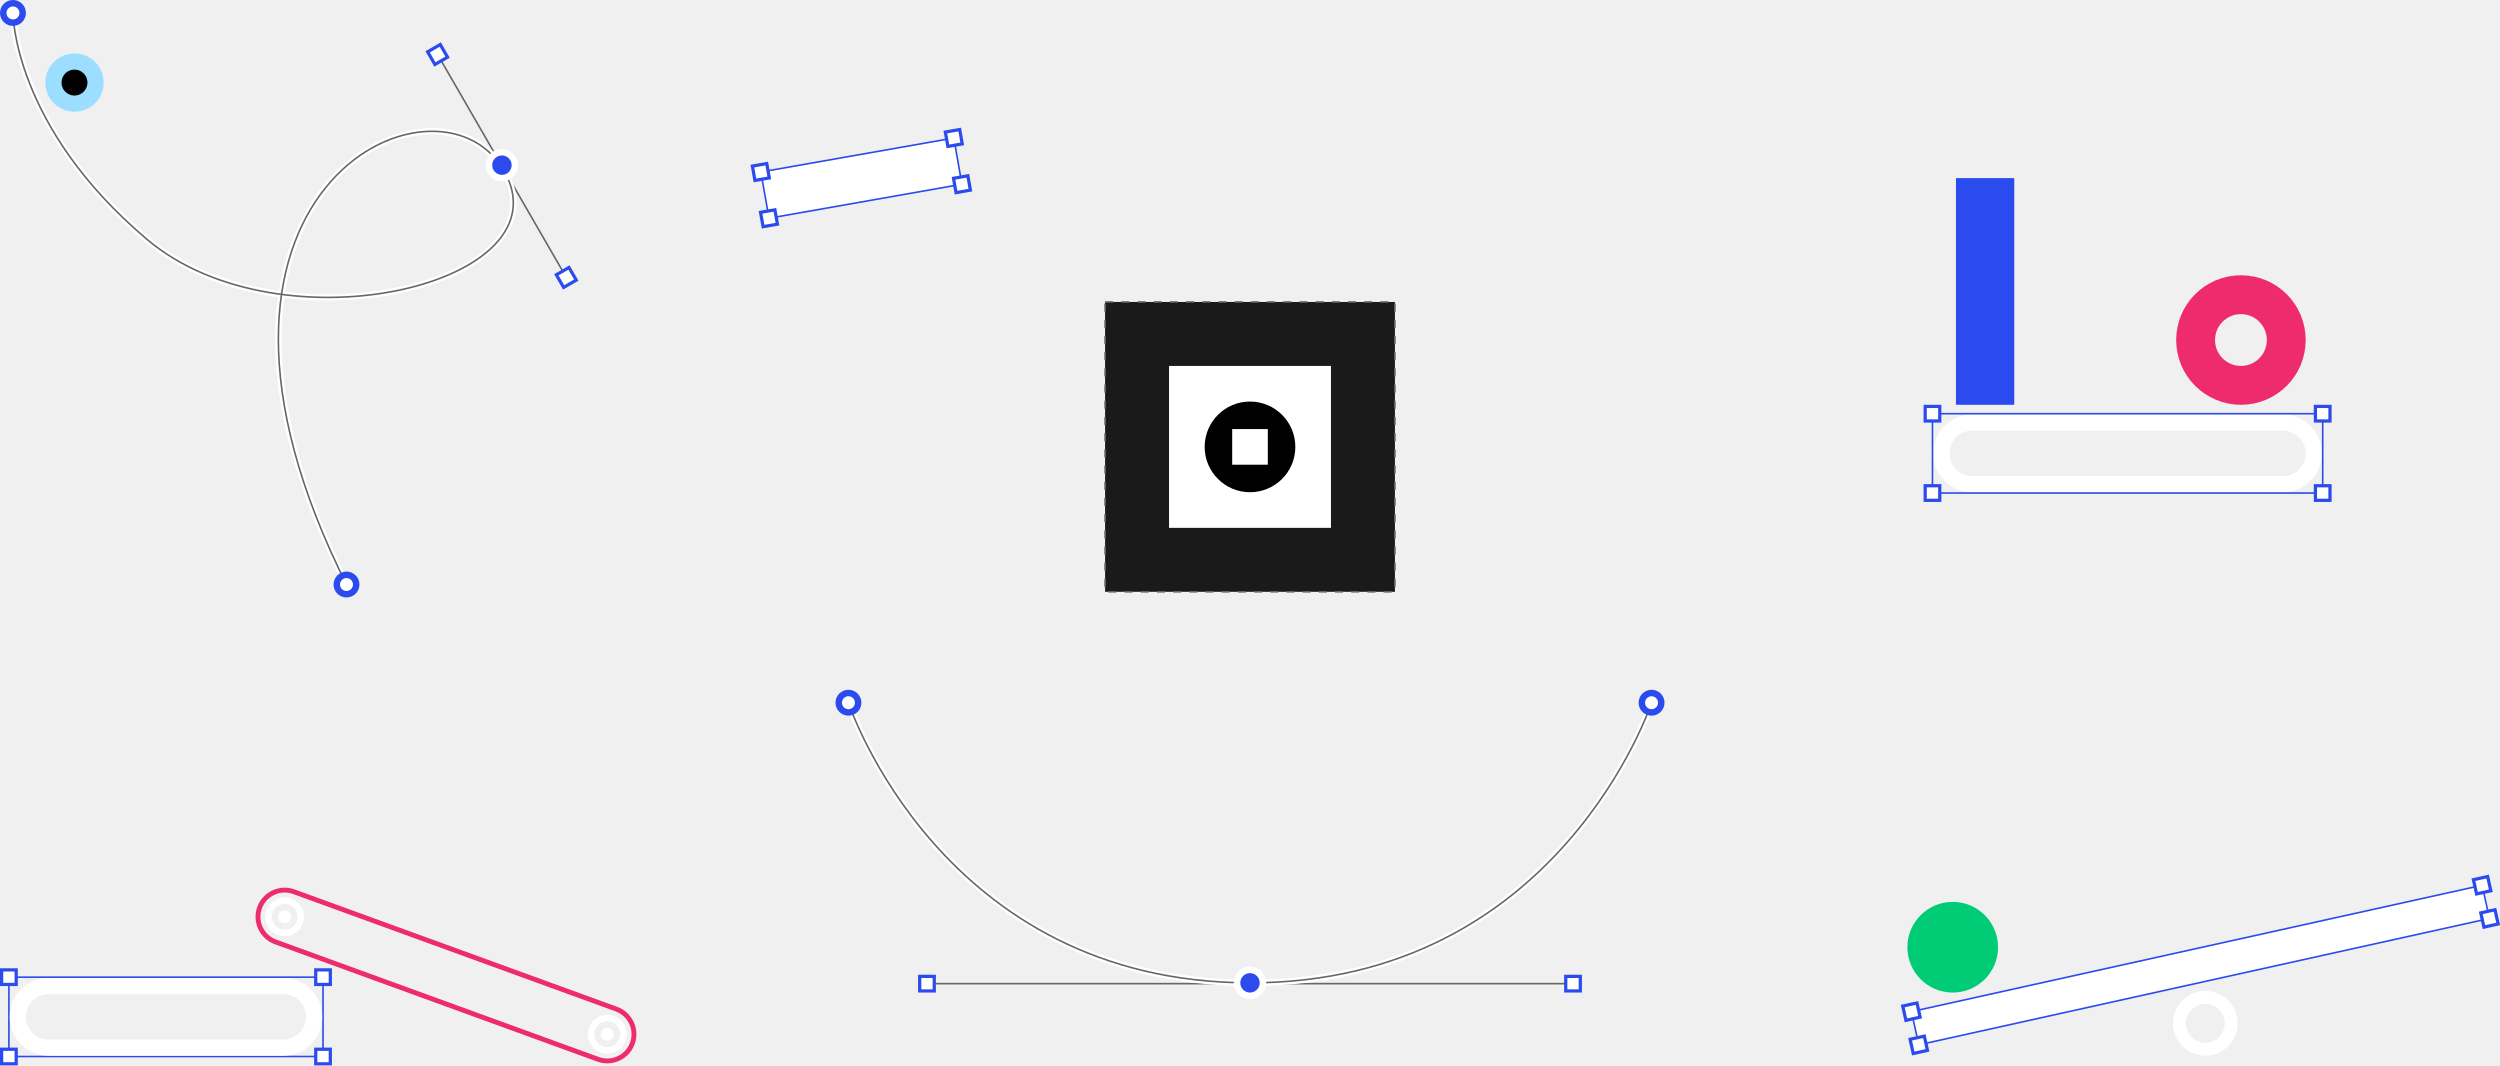
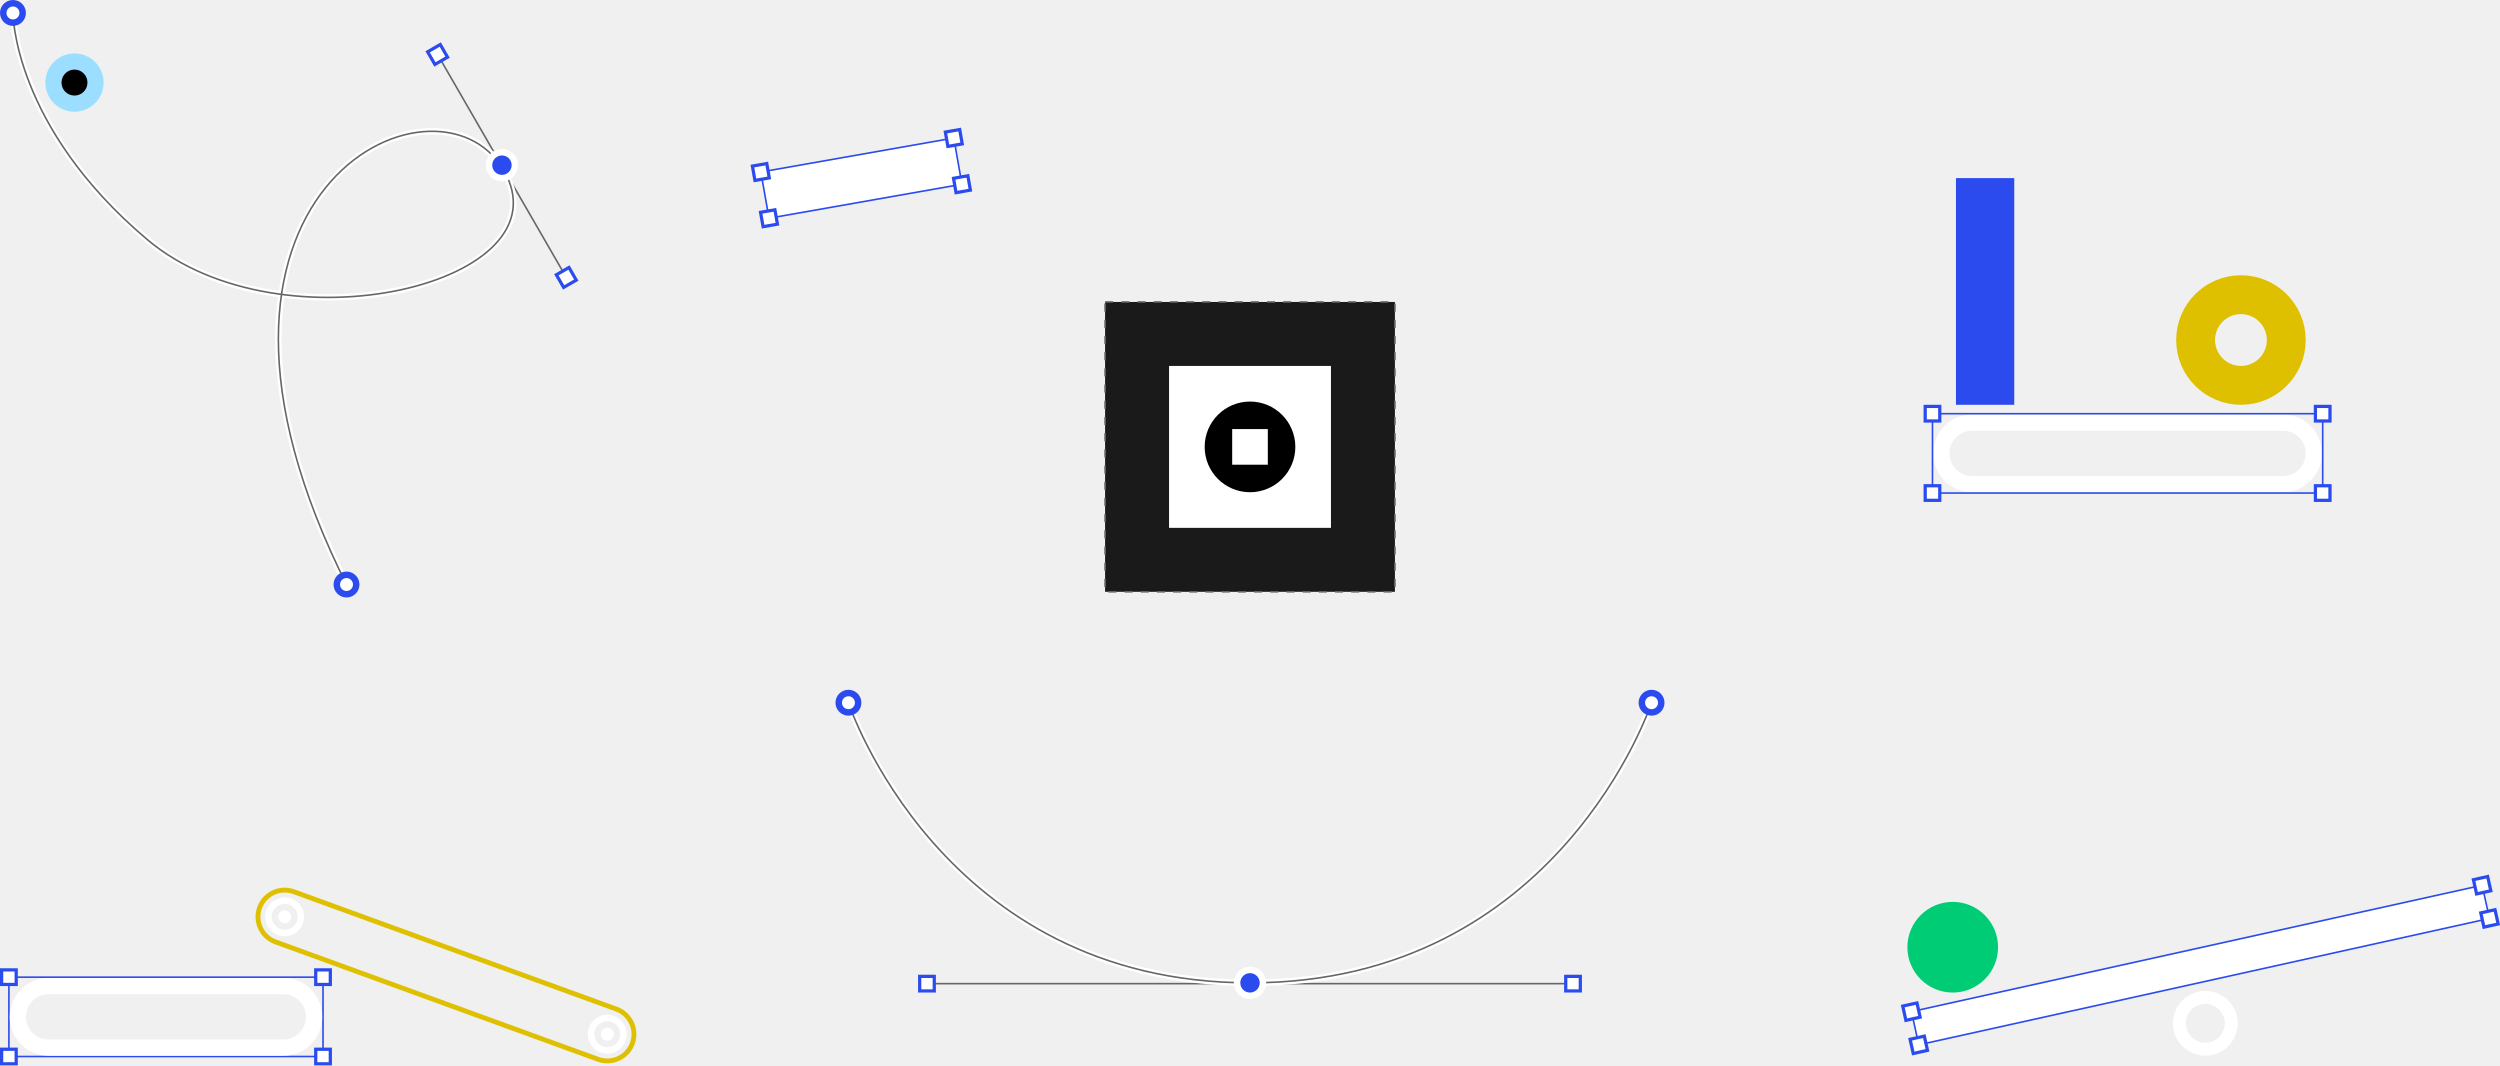
<svg xmlns="http://www.w3.org/2000/svg" width="1544" height="658" viewBox="0 0 1544 658" fill="none">
  <rect x="682.5" y="186.5" width="179" height="179" fill="#1A1A1A" stroke="#666666" stroke-dasharray="5 5" />
  <rect x="722" y="226" width="100" height="100" fill="white" />
  <circle cx="772" cy="276" r="28" fill="black" />
  <rect x="761" y="265" width="22" height="22" fill="white" />
-   <circle cx="1384" cy="210" r="28" stroke="#EE2B6C" stroke-width="24" />
+   <circle cx="1384" cy="210" r="28" stroke="#dec000" stroke-width="24" />
  <rect x="1199" y="261" width="230" height="38" rx="19" stroke="white" stroke-width="10" />
  <rect x="1193.5" y="255.5" width="241" height="49" stroke="#2B4BEE" />
  <rect x="1189" y="251" width="9" height="9" fill="white" stroke="#2B4BEE" stroke-width="2" />
  <rect x="1189" y="300" width="9" height="9" fill="white" stroke="#2B4BEE" stroke-width="2" />
  <rect x="1430" y="251" width="9" height="9" fill="white" stroke="#2B4BEE" stroke-width="2" />
  <rect x="1430" y="300" width="9" height="9" fill="white" stroke="#2B4BEE" stroke-width="2" />
  <rect x="1244" y="250" width="36" height="140" transform="rotate(-180 1244 250)" fill="#2B4BEE" />
  <circle cx="46" cy="51" r="13" fill="black" stroke="#9BDEFF" stroke-width="10" />
  <line x1="972" y1="607.5" x2="572" y2="607.5" stroke="#666666" />
  <rect x="577" y="612" width="9" height="9" transform="rotate(180 577 612)" fill="white" stroke="#2B4BEE" stroke-width="2" />
  <rect x="976" y="612" width="9" height="9" transform="rotate(180 976 612)" fill="white" stroke="#2B4BEE" stroke-width="2" />
  <path d="M524 434C524 434 580.959 607 772 607C963.041 607 1020 434 1020 434" stroke="white" stroke-width="4" stroke-linecap="round" />
  <path d="M524 434C524 434 580.959 607 772 607C963.041 607 1020 434 1020 434" stroke="#666666" stroke-linecap="round" />
  <circle cx="772" cy="607" r="8" fill="#2B4BEE" stroke="white" stroke-width="4" />
  <circle cx="524" cy="434" r="6" fill="white" stroke="#2B4BEE" stroke-width="4" />
  <circle cx="1020" cy="434" r="6" fill="white" stroke="#2B4BEE" stroke-width="4" />
  <g clip-path="url(#clip0_1287_91382)">
    <circle cx="1362" cy="632" r="16" stroke="white" stroke-width="8" />
    <rect x="1181.1" y="625.164" width="360" height="20" transform="rotate(-12.4882 1181.1 625.164)" fill="white" />
    <rect x="1180.5" y="624.783" width="361" height="21" transform="rotate(-12.4882 1180.5 624.783)" stroke="#2B4BEE" />
    <rect x="1175.13" y="621.363" width="9" height="9" transform="rotate(-12.4882 1175.13 621.363)" fill="white" stroke="#2B4BEE" stroke-width="2" />
    <rect x="1179.67" y="641.866" width="9" height="9" transform="rotate(-12.4882 1179.67 641.866)" fill="white" stroke="#2B4BEE" stroke-width="2" />
    <rect x="1527.59" y="543.301" width="9" height="9" transform="rotate(-12.4882 1527.59 543.301)" fill="white" stroke="#2B4BEE" stroke-width="2" />
    <rect x="1532.13" y="563.804" width="9" height="9" transform="rotate(-12.4882 1532.13 563.804)" fill="white" stroke="#2B4BEE" stroke-width="2" />
    <circle cx="1206" cy="585" r="28" fill="#00CC76" />
  </g>
  <rect width="28" height="120" transform="matrix(0.173648 0.984808 0.984808 -0.173648 470.477 106.631)" fill="white" />
  <rect x="0.579" y="0.406" width="29" height="121" transform="matrix(0.173648 0.984808 0.984808 -0.173648 469.4 105.726)" stroke="#2B4BEE" />
  <rect x="464.686" y="102.576" width="9" height="9" transform="rotate(-10 464.686 102.576)" fill="white" stroke="#2B4BEE" stroke-width="2" />
  <rect x="469.721" y="131.135" width="9" height="9" transform="rotate(-10 469.721 131.135)" fill="white" stroke="#2B4BEE" stroke-width="2" />
  <rect x="583.846" y="81.564" width="9" height="9" transform="rotate(-10 583.846 81.5641)" fill="white" stroke="#2B4BEE" stroke-width="2" />
  <rect x="588.885" y="110.124" width="9" height="9" transform="rotate(-10 588.885 110.124)" fill="white" stroke="#2B4BEE" stroke-width="2" />
  <line x1="350.001" y1="171.782" x2="270.001" y2="33.218" stroke="#666666" />
  <rect x="268.604" y="39.798" width="9" height="9" transform="rotate(-120 268.604 39.7983)" fill="white" stroke="#2B4BEE" stroke-width="2" />
  <rect x="348.104" y="177.496" width="9" height="9" transform="rotate(-120 348.104 177.496)" fill="white" stroke="#2B4BEE" stroke-width="2" />
  <path d="M8 8C8 8 8 78 90.999 148C173.998 218 351.999 175 310.999 105C269.999 35 90.999 118 215 363" stroke="white" stroke-width="4" stroke-linecap="round" />
  <path d="M8 8C8 8 8 78 90.999 148C173.998 218 351.999 175 310.999 105C269.999 35 90.999 118 215 363" stroke="#666666" stroke-linecap="round" />
  <circle cx="8" cy="8" r="6" fill="white" stroke="#2B4BEE" stroke-width="4" />
  <circle cx="214" cy="361" r="6" fill="white" stroke="#2B4BEE" stroke-width="4" />
  <circle cx="310" cy="102" r="8" fill="#2B4BEE" stroke="white" stroke-width="4" />
  <g clip-path="url(#clip1_1287_91382)">
-     <rect x="165.967" y="545.078" width="245" height="33" rx="16.5" transform="rotate(20 165.967 545.078)" stroke="#EE2B6C" stroke-width="3" />
+     <rect x="165.967" y="545.078" width="245" height="33" rx="16.5" transform="rotate(20 165.967 545.078)" stroke="#dec000" stroke-width="3" />
    <circle cx="175.828" cy="566.226" r="10" transform="rotate(20 175.828 566.226)" stroke="white" stroke-width="4" />
    <circle cx="175.828" cy="566.226" r="4" transform="rotate(20 175.828 566.226)" fill="white" />
    <circle cx="375.043" cy="638.735" r="10" transform="rotate(20 375.043 638.735)" stroke="white" stroke-width="4" />
    <circle cx="375.043" cy="638.734" r="4" transform="rotate(20 375.043 638.734)" fill="white" />
    <rect x="5.5" y="603.5" width="194" height="49" stroke="#2B4BEE" />
    <rect x="11" y="609" width="183" height="38" rx="19" stroke="white" stroke-width="10" />
    <rect x="1" y="599" width="9" height="9" fill="white" stroke="#2B4BEE" stroke-width="2" />
    <rect x="1" y="648" width="9" height="9" fill="white" stroke="#2B4BEE" stroke-width="2" />
    <rect x="195" y="599" width="9" height="9" fill="white" stroke="#2B4BEE" stroke-width="2" />
    <rect x="195" y="648" width="9" height="9" fill="white" stroke="#2B4BEE" stroke-width="2" />
  </g>
  <defs>
    <clipPath id="clip0_1287_91382">
      <rect width="370" height="112" fill="white" transform="translate(1174 540)" />
    </clipPath>
    <clipPath id="clip1_1287_91382">
      <rect width="393" height="110" fill="white" transform="translate(0 548)" />
    </clipPath>
  </defs>
</svg>
